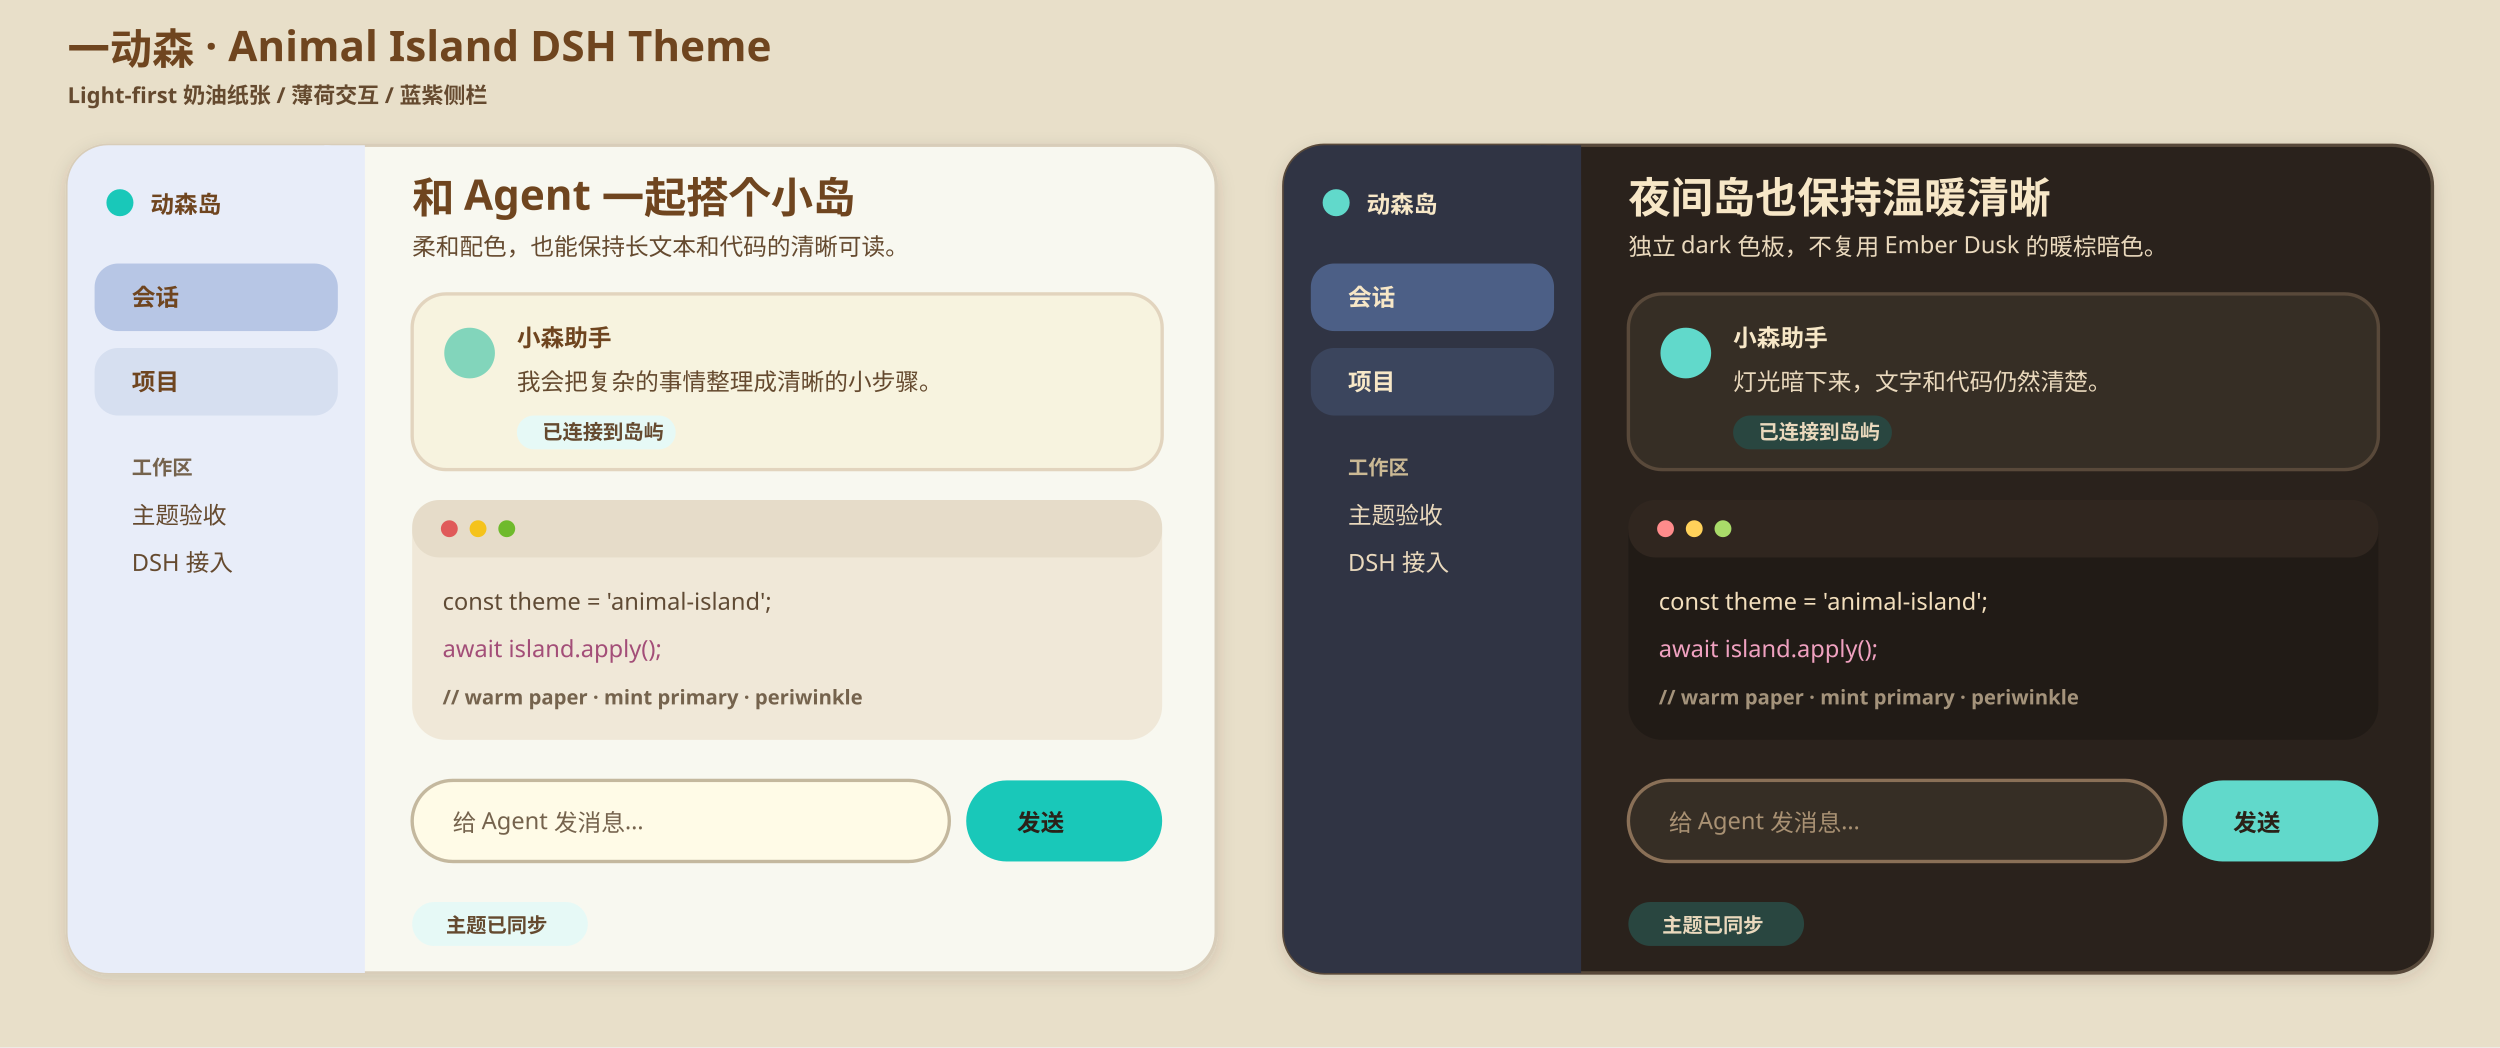
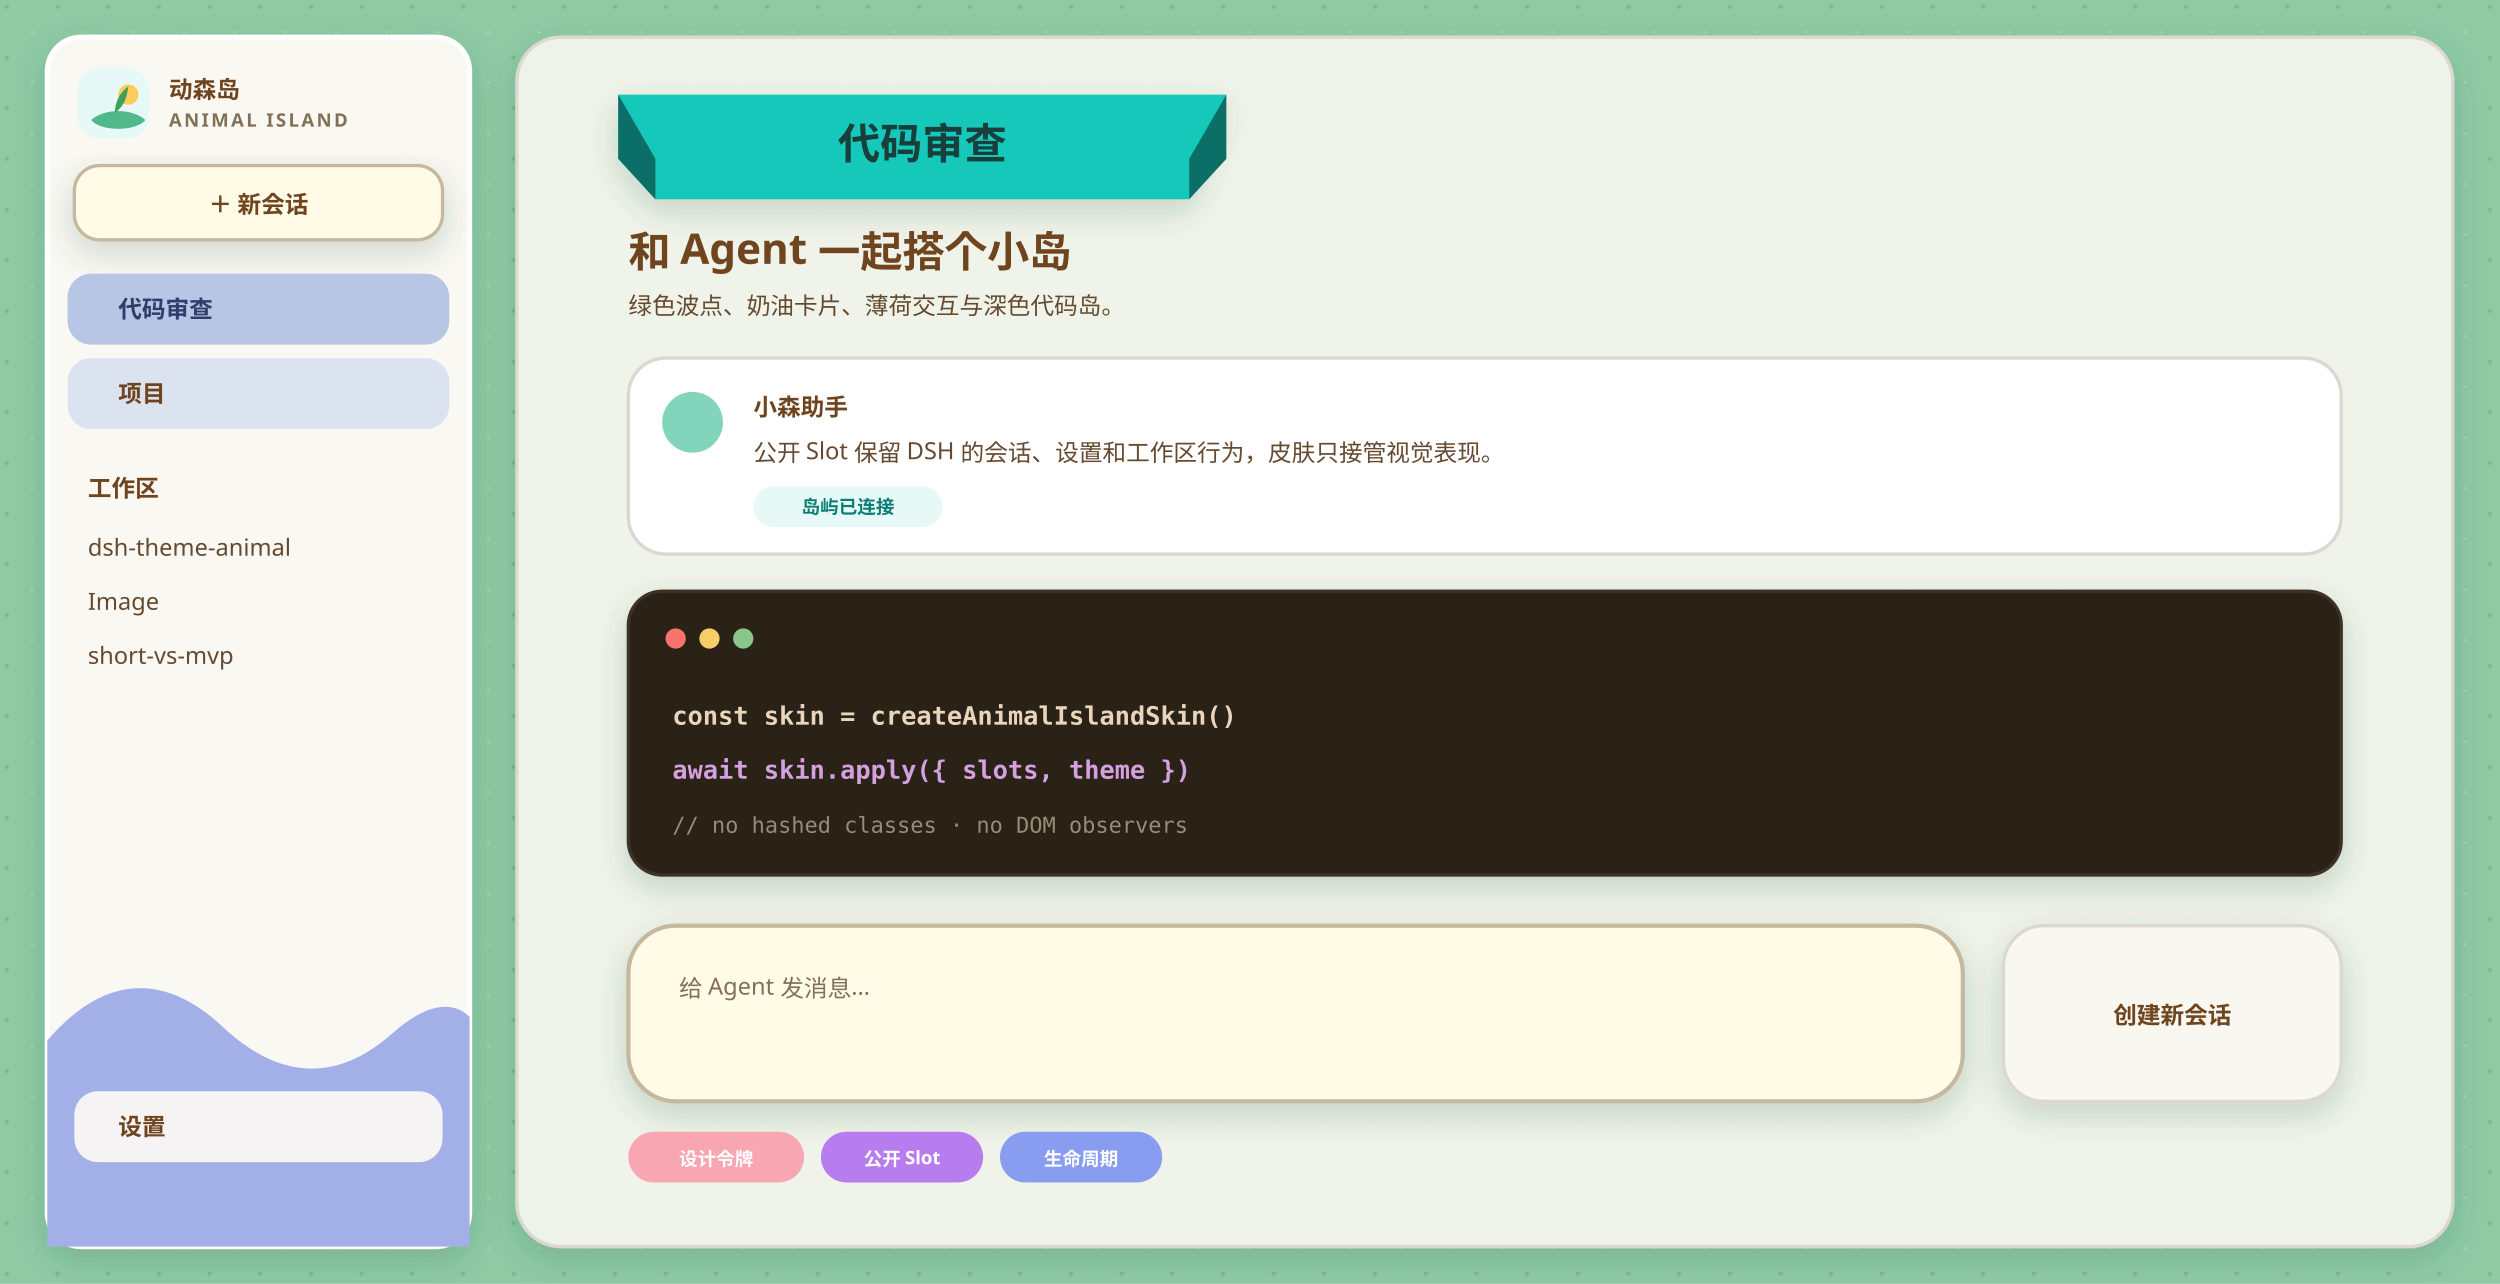
- <svg xmlns="http://www.w3.org/2000/svg" width="1480" height="620" viewBox="0 0 1480 620" role="img" aria-labelledby="title desc">
+ <svg xmlns="http://www.w3.org/2000/svg" width="1480" height="760" viewBox="0 0 1480 760" role="img" aria-labelledby="title desc">
  <defs>
-     <filter id="shadow" x="-20%" y="-20%" width="140%" height="160%">
-       <feDropShadow dx="0" dy="3" stdDeviation="5" flood-color="#3d3428" flood-opacity=".14" />
+     <pattern id="dots" width="30" height="30" patternUnits="userSpaceOnUse">
+       <circle cx="4" cy="4" r="1.3" fill="#4a7e53" opacity=".25" />
+       <circle cx="19" cy="19" r=".9" fill="#f5fada" opacity=".24" />
+     </pattern>
+     <filter id="shadow" x="-30%" y="-30%" width="160%" height="180%">
+       <feDropShadow dx="0" dy="7" stdDeviation="9" flood-color="#314b35" flood-opacity=".2" />
    </filter>
    <style>
      .ui { font-family: Nunito, "Noto Sans SC", "Microsoft YaHei", sans-serif; }
-       .title { font-size: 25px; font-weight: 800; }
-       .subtitle { font-size: 13px; font-weight: 600; }
-       .nav { font-size: 14px; font-weight: 700; }
+       .title { font-size: 25px; font-weight: 900; }
      .body { font-size: 14px; font-weight: 500; }
-       .small { font-size: 12px; font-weight: 600; }
+       .nav { font-size: 14px; font-weight: 800; }
+       .small { font-size: 11px; font-weight: 700; }
    </style>
  </defs>
-   <rect width="1480" height="620" fill="#e8dfc9" />
-   <text x="40" y="38" class="ui title" fill="#6f451f">一动森 · Animal Island DSH Theme</text>
-   <text x="40" y="61" class="ui subtitle" fill="#654a2f">Light-first 奶油纸张 / 薄荷交互 / 蓝紫侧栏</text>
-   <g transform="translate(40 86)">
-     <rect width="680" height="490" rx="24" fill="#f8f8f0" stroke="#d8cdb9" stroke-width="2" filter="url(#shadow)" />
-     <rect width="176" height="490" rx="24" fill="#e8edf9" />
-     <rect x="152" width="24" height="490" fill="#e8edf9" />
-     <circle cx="31" cy="34" r="8" fill="#19c8b9" />
-     <text x="49" y="40" class="ui nav" fill="#6f451f">动森岛</text>
-     <rect x="16" y="70" width="144" height="40" rx="14" fill="#b7c6e5" />
-     <text x="38" y="95" class="ui nav" fill="#6f451f">会话</text>
-     <rect x="16" y="120" width="144" height="40" rx="14" fill="#d6dff0" />
-     <text x="38" y="145" class="ui nav" fill="#6f451f">项目</text>
-     <text x="38" y="195" class="ui small" fill="#75634d">工作区</text>
-     <text x="38" y="224" class="ui body" fill="#654a2f">主题验收</text>
-     <text x="38" y="252" class="ui body" fill="#654a2f">DSH 接入</text>
-     <text x="204" y="40" class="ui title" fill="#6f451f">和 Agent 一起搭个小岛</text>
-     <text x="204" y="65" class="ui body" fill="#654a2f">柔和配色，也能保持长文本和代码的清晰可读。</text>
-     <rect x="204" y="88" width="444" height="104" rx="20" fill="#f7f3df" stroke="#e2d4be" stroke-width="2" />
-     <circle cx="238" cy="123" r="15" fill="#82d5bb" />
-     <text x="266" y="119" class="ui nav" fill="#6f451f">小森助手</text>
-     <text x="266" y="145" class="ui body" fill="#654a2f">我会把复杂的事情整理成清晰的小步骤。</text>
-     <rect x="266" y="160" width="94" height="20" rx="10" fill="#e6f9f6" />
-     <text x="281" y="174" class="ui small" fill="#654a2f">已连接到岛屿</text>
-     <rect x="204" y="210" width="444" height="142" rx="20" fill="#f0e8d8" />
-     <rect x="204" y="210" width="444" height="34" rx="16" fill="#e6dcc9" />
-     <circle cx="226" cy="227" r="5" fill="#e05a5a" />
-     <circle cx="243" cy="227" r="5" fill="#f5c31c" />
-     <circle cx="260" cy="227" r="5" fill="#6fba2c" />
-     <text x="222" y="275" class="ui body" fill="#604b35">const theme = 'animal-island';</text>
-     <text x="222" y="303" class="ui body" fill="#a34e78">await island.apply();</text>
-     <text x="222" y="331" class="ui small" fill="#75634d">// warm paper · mint primary · periwinkle</text>
-     <rect x="204" y="376" width="318" height="48" rx="24" fill="#fffbe7" stroke="#c4b89e" stroke-width="2" />
-     <text x="228" y="406" class="ui body" fill="#75634d">给 Agent 发消息…</text>
-     <rect x="532" y="376" width="116" height="48" rx="24" fill="#19c8b9" />
-     <text x="562" y="406" class="ui nav" fill="#2a2118">发送</text>
-     <rect x="204" y="448" width="104" height="26" rx="13" fill="#e6f9f6" />
-     <text x="224" y="466" class="ui small" fill="#654a2f">主题已同步</text>
+   <rect width="1480" height="760" fill="#8fcaa5" />
+   <rect width="1480" height="760" fill="url(#dots)" />
+   <g transform="translate(28 22)">
+     <rect width="250" height="716" rx="20" fill="#faf8f3" stroke="#ffffff" stroke-width="3" filter="url(#shadow)" />
+     <g transform="translate(18 18)">
+       <rect width="42" height="42" rx="13" fill="#e6f9f6" />
+       <circle cx="30" cy="16" r="6" fill="#ffcc58" />
+       <path d="M8 31c8-7 24-7 32 0-5 7-27 7-32 0Z" fill="#50b88a" />
+       <path d="M22 27c0-7 3-12 8-16-1 8-3 12-8 16Z" fill="#3f9f5f" />
+       <text x="54" y="18" class="ui nav" fill="#6f451f">动森岛</text>
+       <text x="54" y="35" class="ui small" fill="#827057" letter-spacing="1.4">ANIMAL ISLAND</text>
+     </g>
+     <rect x="16" y="76" width="218" height="44" rx="15" fill="#fffbe7" stroke="#c4b89e" stroke-width="2" filter="url(#shadow)" />
+     <text x="125" y="104" text-anchor="middle" class="ui nav" fill="#6f451f">＋  新会话</text>
+     <rect x="12" y="140" width="226" height="42" rx="14" fill="#b7c6e5" />
+     <text x="42" y="166" class="ui nav" fill="#2f3d6b">代码审查</text>
+     <rect x="12" y="190" width="226" height="42" rx="14" fill="#d6dff0" opacity=".85" />
+     <text x="42" y="216" class="ui nav" fill="#6f451f">项目</text>
+     <text x="24" y="272" class="ui nav" fill="#6f451f">工作区</text>
+     <text x="24" y="307" class="ui body" fill="#654a2f">dsh-theme-animal</text>
+     <text x="24" y="339" class="ui body" fill="#654a2f">Image</text>
+     <text x="24" y="371" class="ui body" fill="#654a2f">short-vs-mvp</text>
+     <path d="M0 594 C36 552 72 556 104 586 C136 616 170 620 204 590 C224 572 240 570 250 580 V716 H0 Z" fill="#a2b0e7" />
+     <rect x="16" y="624" width="218" height="42" rx="14" fill="#faf8f3" opacity=".94" />
+     <text x="42" y="650" class="ui nav" fill="#6f451f">设置</text>
  </g>
-   <g transform="translate(760 86)">
-     <rect width="680" height="490" rx="24" fill="#29231c" stroke="#59493a" stroke-width="2" filter="url(#shadow)" />
-     <rect width="176" height="490" rx="24" fill="#303444" />
-     <rect x="152" width="24" height="490" fill="#303444" />
-     <circle cx="31" cy="34" r="8" fill="#61d9cb" />
-     <text x="49" y="40" class="ui nav" fill="#f7e7c7">动森岛</text>
-     <rect x="16" y="70" width="144" height="40" rx="14" fill="#4c5f86" />
-     <text x="38" y="95" class="ui nav" fill="#f7e7c7">会话</text>
-     <rect x="16" y="120" width="144" height="40" rx="14" fill="#3b455d" />
-     <text x="38" y="145" class="ui nav" fill="#f7e7c7">项目</text>
-     <text x="38" y="195" class="ui small" fill="#cbb994">工作区</text>
-     <text x="38" y="224" class="ui body" fill="#ead9bd">主题验收</text>
-     <text x="38" y="252" class="ui body" fill="#ead9bd">DSH 接入</text>
-     <text x="204" y="40" class="ui title" fill="#f7e7c7">夜间岛也保持温暖清晰</text>
-     <text x="204" y="65" class="ui body" fill="#ead9bd">独立 dark 色板，不复用 Ember Dusk 的暖棕暗色。</text>
-     <rect x="204" y="88" width="444" height="104" rx="20" fill="#362e25" stroke="#59493a" stroke-width="2" />
-     <circle cx="238" cy="123" r="15" fill="#61d9cb" />
-     <text x="266" y="119" class="ui nav" fill="#f7e7c7">小森助手</text>
-     <text x="266" y="145" class="ui body" fill="#ead9bd">灯光暗下来，文字和代码仍然清楚。</text>
-     <rect x="266" y="160" width="94" height="20" rx="10" fill="#294640" />
-     <text x="281" y="174" class="ui small" fill="#ead9bd">已连接到岛屿</text>
-     <rect x="204" y="210" width="444" height="142" rx="20" fill="#211b16" />
-     <rect x="204" y="210" width="444" height="34" rx="16" fill="#30261f" />
-     <circle cx="226" cy="227" r="5" fill="#ff8b8b" />
-     <circle cx="243" cy="227" r="5" fill="#ffd15a" />
-     <circle cx="260" cy="227" r="5" fill="#a9db69" />
-     <text x="222" y="275" class="ui body" fill="#f3dfbd">const theme = 'animal-island';</text>
-     <text x="222" y="303" class="ui body" fill="#f0a1c0">await island.apply();</text>
-     <text x="222" y="331" class="ui small" fill="#a4937b">// warm paper · mint primary · periwinkle</text>
-     <rect x="204" y="376" width="318" height="48" rx="24" fill="#362e25" stroke="#8a7057" stroke-width="2" />
-     <text x="228" y="406" class="ui body" fill="#a99173">给 Agent 发消息…</text>
-     <rect x="532" y="376" width="116" height="48" rx="24" fill="#61d9cb" />
-     <text x="562" y="406" class="ui nav" fill="#2a2118">发送</text>
-     <rect x="204" y="448" width="104" height="26" rx="13" fill="#294640" />
-     <text x="224" y="466" class="ui small" fill="#ead9bd">主题已同步</text>
+   <g transform="translate(306 22)">
+     <rect width="1146" height="716" rx="26" fill="rgba(248,248,240,.91)" stroke="#dcd8d1" stroke-width="2" filter="url(#shadow)" />
+     <path d="M60 34 H420 L398 96 H82 L60 72 Z" fill="#19c8b9" filter="url(#shadow)" />
+     <path d="M60 34 L82 72 L82 96 L60 72 Z" fill="#0b6f68" />
+     <path d="M420 34 L398 72 L398 96 L420 72 Z" fill="#0b6f68" />
+     <text x="240" y="72" text-anchor="middle" class="ui title" fill="#173f3b">代码审查</text>
+     <text x="66" y="136" class="ui title" fill="#6f451f">和 Agent 一起搭个小岛</text>
+     <text x="66" y="164" class="ui body" fill="#654a2f">绿色波点、奶油卡片、薄荷交互与深色代码岛。</text>
+     <rect x="66" y="190" width="1014" height="116" rx="22" fill="#ffffff" stroke="#dcd8d1" stroke-width="2" />
+     <circle cx="104" cy="228" r="18" fill="#82d5bb" />
+     <text x="140" y="224" class="ui nav" fill="#6f451f">小森助手</text>
+     <text x="140" y="251" class="ui body" fill="#654a2f">公开 Slot 保留 DSH 的会话、设置和工作区行为，皮肤只接管视觉表现。</text>
+     <rect x="140" y="266" width="112" height="24" rx="12" fill="#e6f9f6" />
+     <text x="196" y="282" text-anchor="middle" class="ui small" fill="#0b7f75">岛屿已连接</text>
+     <rect x="66" y="328" width="1014" height="168" rx="20" fill="#2b2118" stroke="#3d3028" stroke-width="2" filter="url(#shadow)" />
+     <circle cx="94" cy="356" r="6" fill="#fc736d" />
+     <circle cx="114" cy="356" r="6" fill="#f7cd67" />
+     <circle cx="134" cy="356" r="6" fill="#8ac68a" />
+     <text x="92" y="407" style="font-family:Consolas,monospace;font-size:15px;font-weight:600" fill="#e8d5bc">const skin = createAnimalIslandSkin()</text>
+     <text x="92" y="439" style="font-family:Consolas,monospace;font-size:15px;font-weight:600" fill="#d4a0e0">await skin.apply({ slots, theme })</text>
+     <text x="92" y="471" style="font-family:Consolas,monospace;font-size:13px" fill="#9a8a76">// no hashed classes · no DOM observers</text>
+     <rect x="66" y="526" width="790" height="104" rx="28" fill="#fffbe7" stroke="#c4b89e" stroke-width="2.5" filter="url(#shadow)" />
+     <text x="96" y="568" class="ui body" fill="#827057">给 Agent 发消息…</text>
+     <rect x="66" y="648" width="104" height="30" rx="15" fill="#f8a6b2" />
+     <text x="118" y="668" text-anchor="middle" class="ui small" fill="#ffffff">设计令牌</text>
+     <rect x="180" y="648" width="96" height="30" rx="15" fill="#b77dee" />
+     <text x="228" y="668" text-anchor="middle" class="ui small" fill="#ffffff">公开 Slot</text>
+     <rect x="286" y="648" width="96" height="30" rx="15" fill="#889df0" />
+     <text x="334" y="668" text-anchor="middle" class="ui small" fill="#ffffff">生命周期</text>
+     <rect x="880" y="526" width="200" height="104" rx="24" fill="#f8f8f0" stroke="#dcd8d1" stroke-width="2" filter="url(#shadow)" />
+     <text x="980" y="584" text-anchor="middle" class="ui nav" fill="#6f451f">创建新会话</text>
  </g>
</svg>
